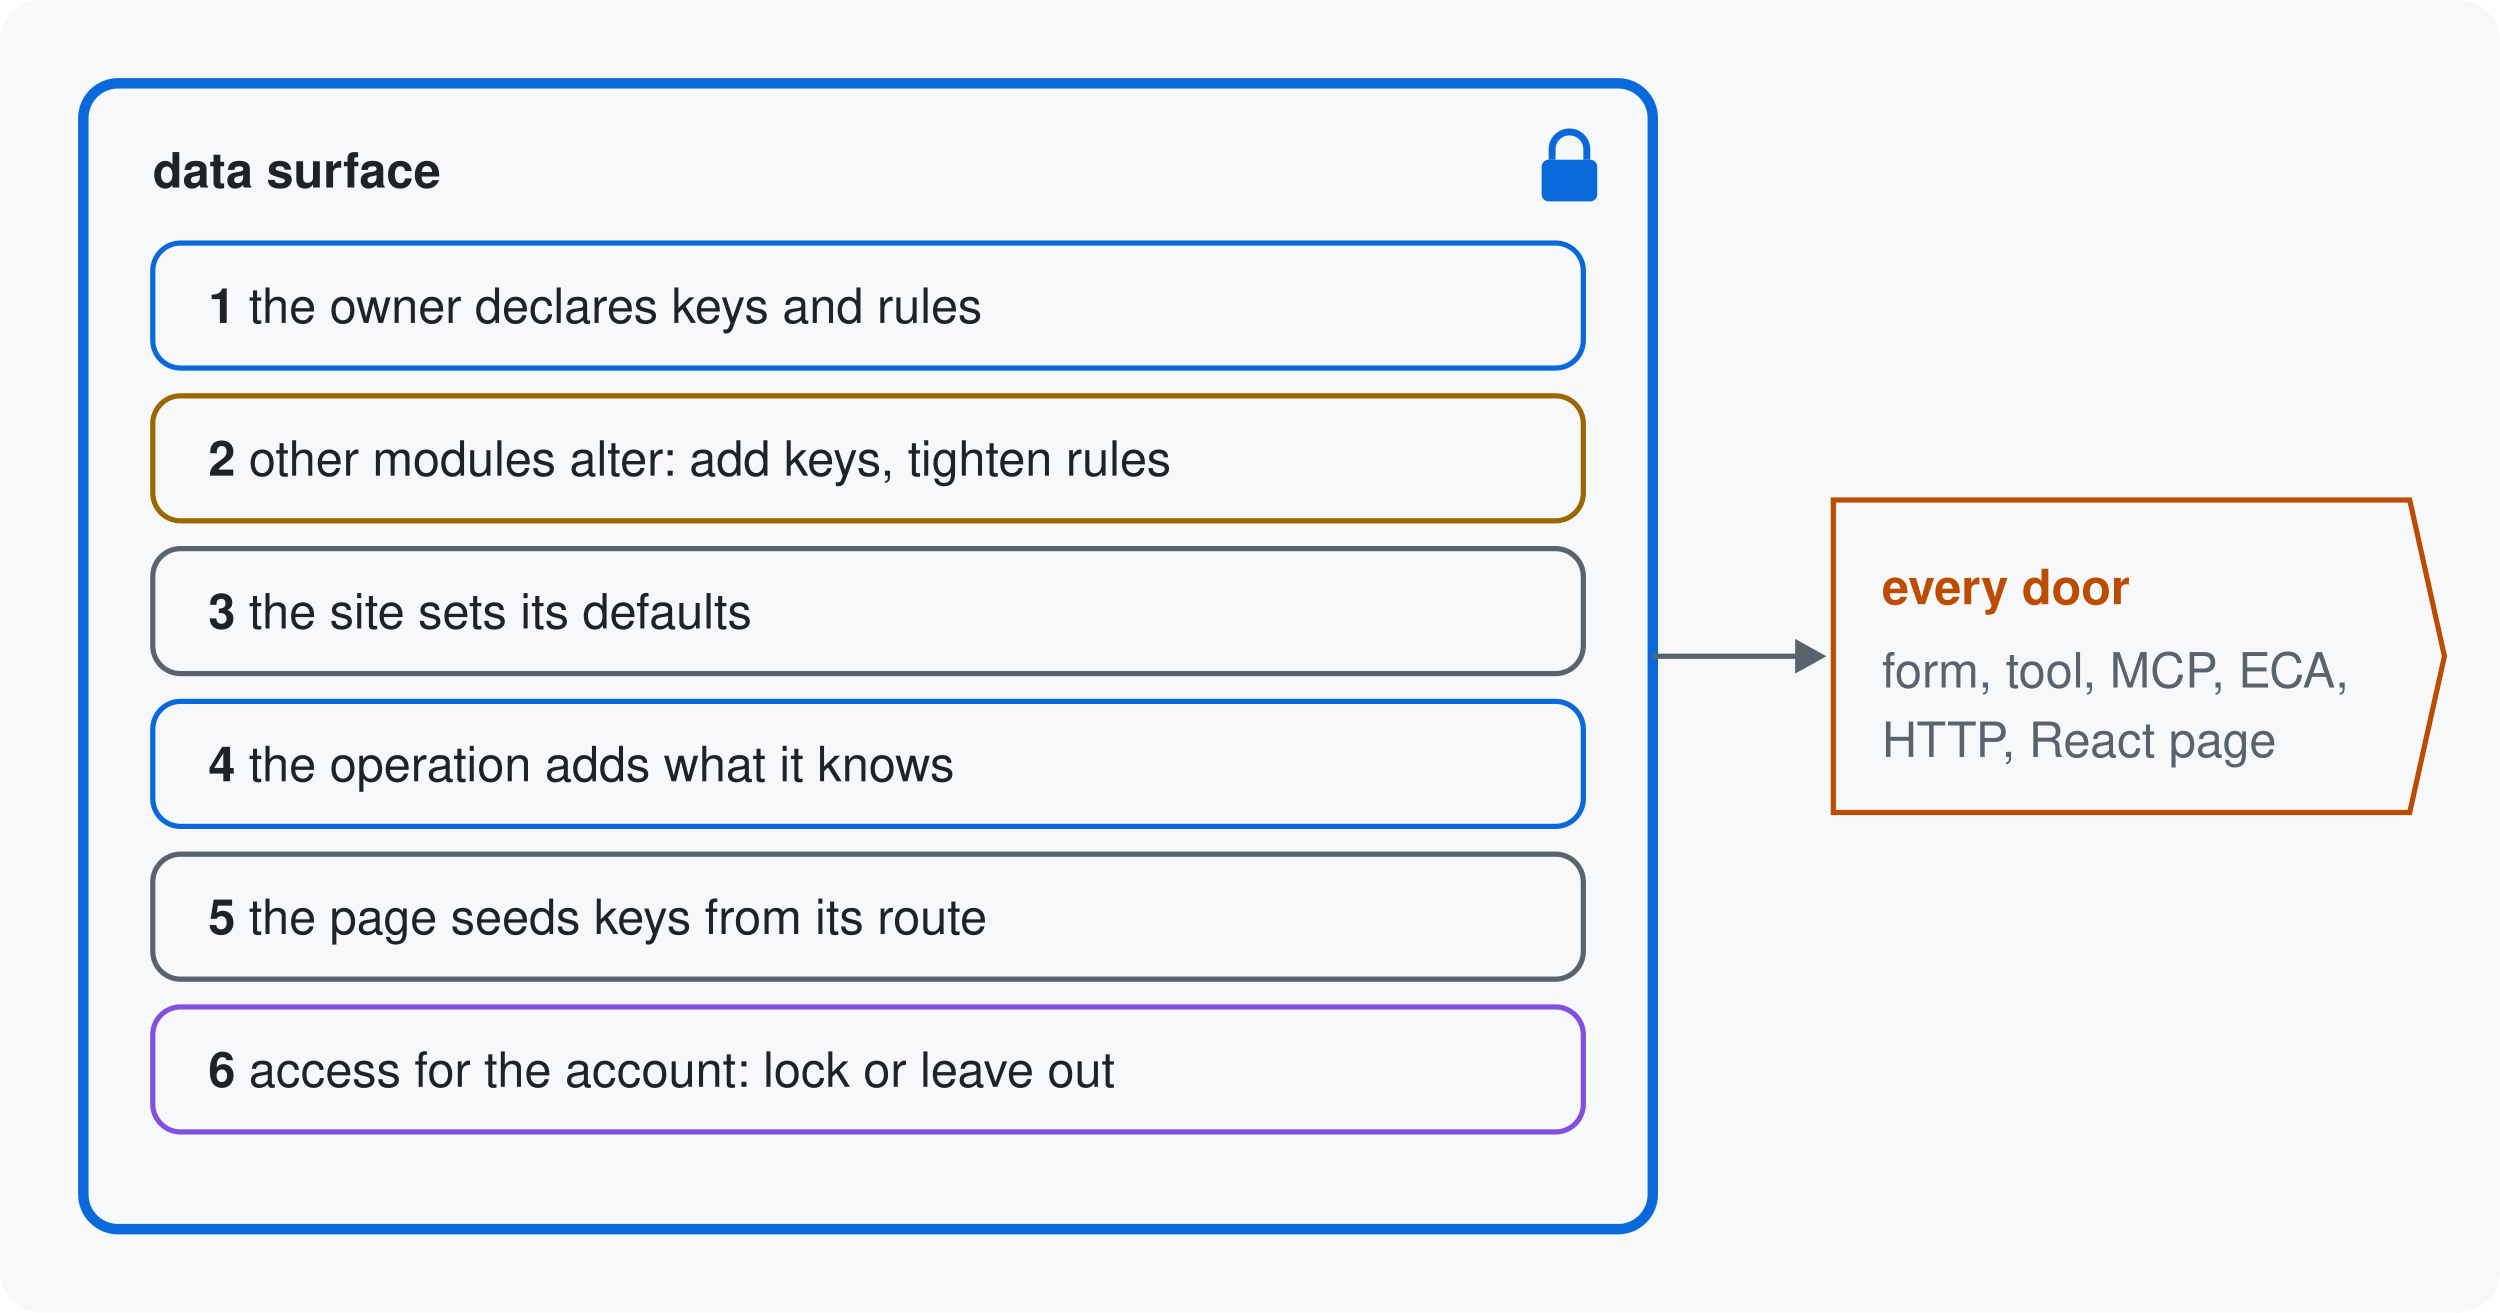
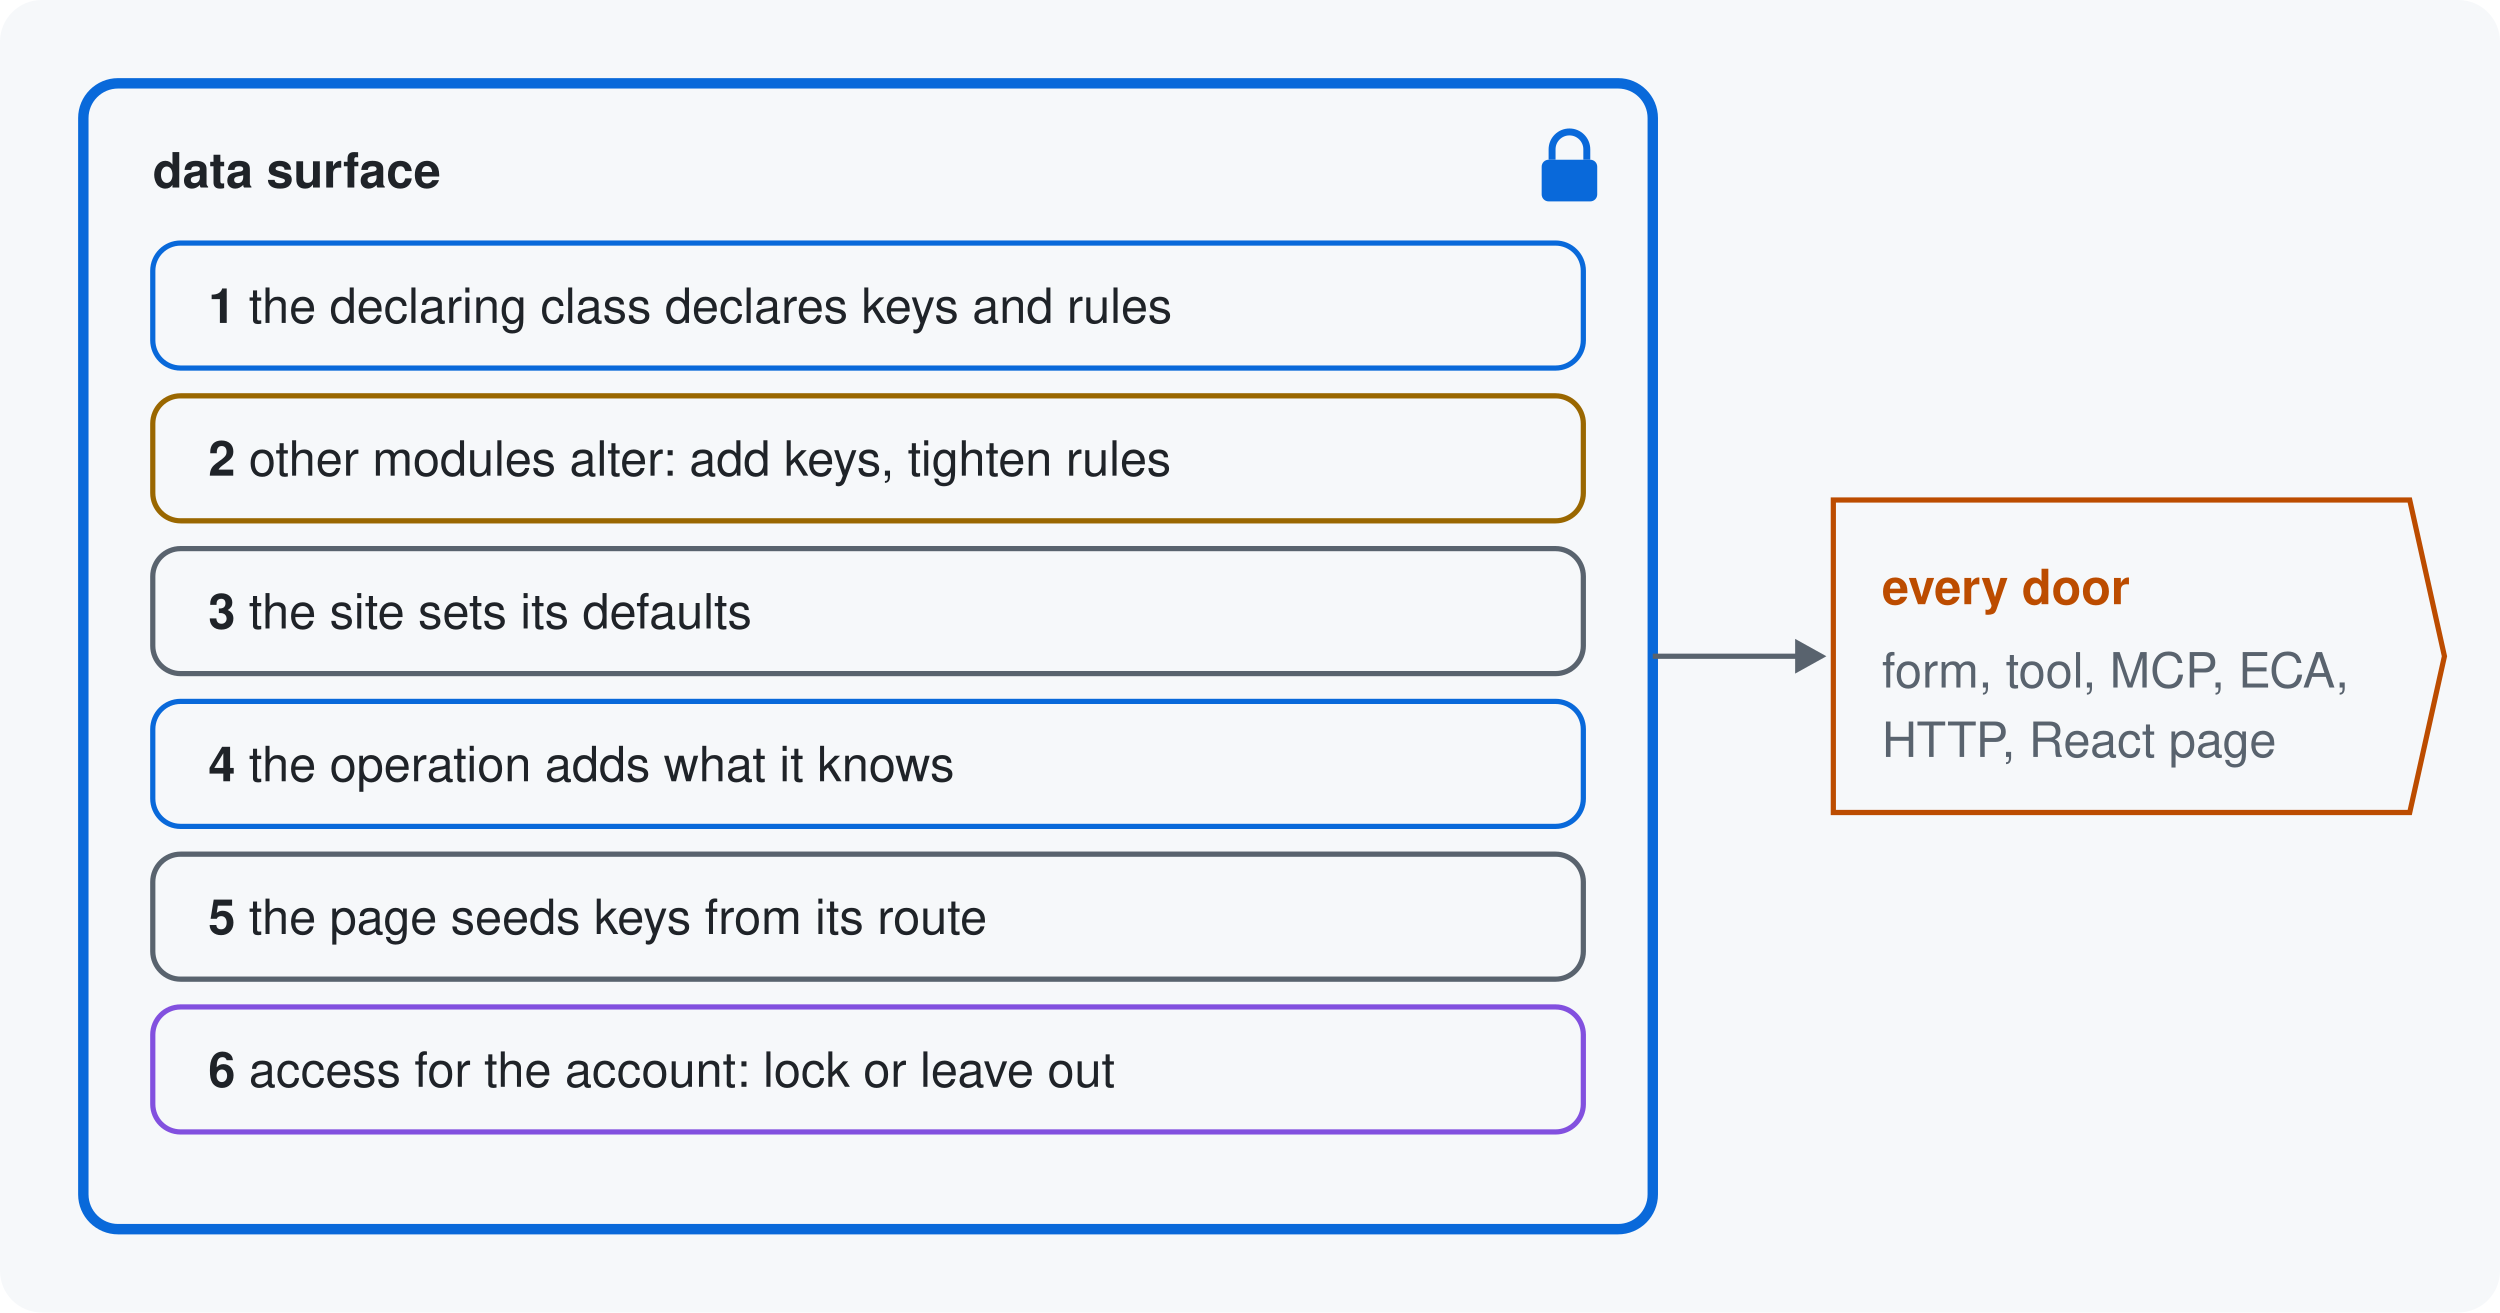
<svg xmlns="http://www.w3.org/2000/svg" viewBox="0 0 720 378">
  <style>
    .bg { fill: #F6F8FA; }
    .ink { fill: #1F2328; }
    .muted { fill: #59636E; }
    .line { stroke: #D1D9E0; }
    .t { font-family: -apple-system, BlinkMacSystemFont, "Segoe UI", Helvetica, Arial, sans-serif; font-size: 14px; }
    .b { font-weight: 600; }
    .mono { font-family: ui-monospace, SFMono-Regular, Menlo, monospace; font-size: 13px; }
    .sealed { fill: none; stroke: #0969DA; stroke-width: 3; }
    .lock-fill { fill: #0969DA; }
    .lock-line { fill: none; stroke: #0969DA; stroke-width: 2; }
    .owner { fill: none; stroke: #0969DA; stroke-width: 1.5; }
    .alter { fill: none; stroke: #9A6700; stroke-width: 1.5; }
    .site { fill: none; stroke: #59636E; stroke-width: 1.5; }
    .access { fill: none; stroke: #8250DF; stroke-width: 1.5; }
    .key { fill: none; stroke: #1F2328; stroke-width: 1.2; }
    .rule { fill: none; stroke: #BF3989; stroke-width: 1.5; }
    .rule-text { fill: #BF3989; }
    .door { fill: none; stroke: #BC4C00; stroke-width: 1.5; }
    .door-text { fill: #BC4C00; }
    .box { fill: none; stroke: #D1D9E0; stroke-width: 1.5; }
    .here { fill: none; stroke: #1F2328; stroke-width: 2; }
    .dashed { stroke-dasharray: 6 4; }
    .arrow { stroke: #59636E; stroke-width: 1.5; fill: none; }
    .head { fill: #59636E; }
    @media (prefers-color-scheme: dark) {
      .bg { fill: #151B23; }
      .ink { fill: #F0F6FC; }
      .muted { fill: #9198A1; }
      .line { stroke: #3D444D; }
      .sealed { stroke: #4493F8; }
      .lock-fill { fill: #4493F8; }
      .lock-line { stroke: #4493F8; }
      .owner { stroke: #4493F8; }
      .alter { stroke: #D29922; }
      .site { stroke: #9198A1; }
      .access { stroke: #AB7DF8; }
      .key { stroke: #F0F6FC; }
      .rule { stroke: #E267A8; }
      .rule-text { fill: #E267A8; }
      .door { stroke: #F0883E; }
      .door-text { fill: #F0883E; }
      .box { stroke: #3D444D; }
      .here { stroke: #F0F6FC; }
      .arrow { stroke: #9198A1; }
      .head { fill: #9198A1; }
    }
  </style>
  <rect class="bg" x="0" y="0" width="720" height="378" rx="12" />
  <rect class="sealed" x="24" y="24" width="452" height="330" rx="10" />
  <text class="t b ink" x="44" y="54">data surface</text>
  <path class="lock-line" d="M 447 46 v -3 a 5 5 0 0 1 10 0 v 3" />
  <rect class="lock-fill" x="444" y="46" width="16" height="12" rx="2" />
  <rect class="owner" x="44" y="70" width="412" height="36" rx="8" />
  <text class="t ink" x="60" y="93">
-     <tspan class="b">1</tspan>  the owner declares keys and rules</text>
+     <tspan class="b">1</tspan>  the declaring class declares keys and rules</text>
  <rect class="alter" x="44" y="114" width="412" height="36" rx="8" />
  <text class="t ink" x="60" y="137">
    <tspan class="b">2</tspan>  other modules alter: add keys, tighten rules</text>
  <rect class="site" x="44" y="158" width="412" height="36" rx="8" />
  <text class="t ink" x="60" y="181">
    <tspan class="b">3</tspan>  the site sets its defaults</text>
  <rect class="owner" x="44" y="202" width="412" height="36" rx="8" />
  <text class="t ink" x="60" y="225">
    <tspan class="b">4</tspan>  the operation adds what it knows</text>
  <rect class="site" x="44" y="246" width="412" height="36" rx="8" />
  <text class="t ink" x="60" y="269">
    <tspan class="b">5</tspan>  the page seeds keys from its route</text>
  <rect class="access" x="44" y="290" width="412" height="36" rx="8" />
  <text class="t ink" x="60" y="313">
    <tspan class="b">6</tspan>  access for the account: lock or leave out</text>
  <line class="arrow" x1="476" y1="189" x2="518" y2="189" />
  <path class="head" d="M 526 189 l -9 -5 v 10 z" />
  <path class="door" d="M 528 144 h 166 l 10 45 l -10 45 h -166 z" />
  <text class="t b door-text" x="542" y="174">every door</text>
  <text class="t muted" x="542" y="198">form, tool, MCP, ECA,</text>
  <text class="t muted" x="542" y="218">HTTP, React page</text>
</svg>
